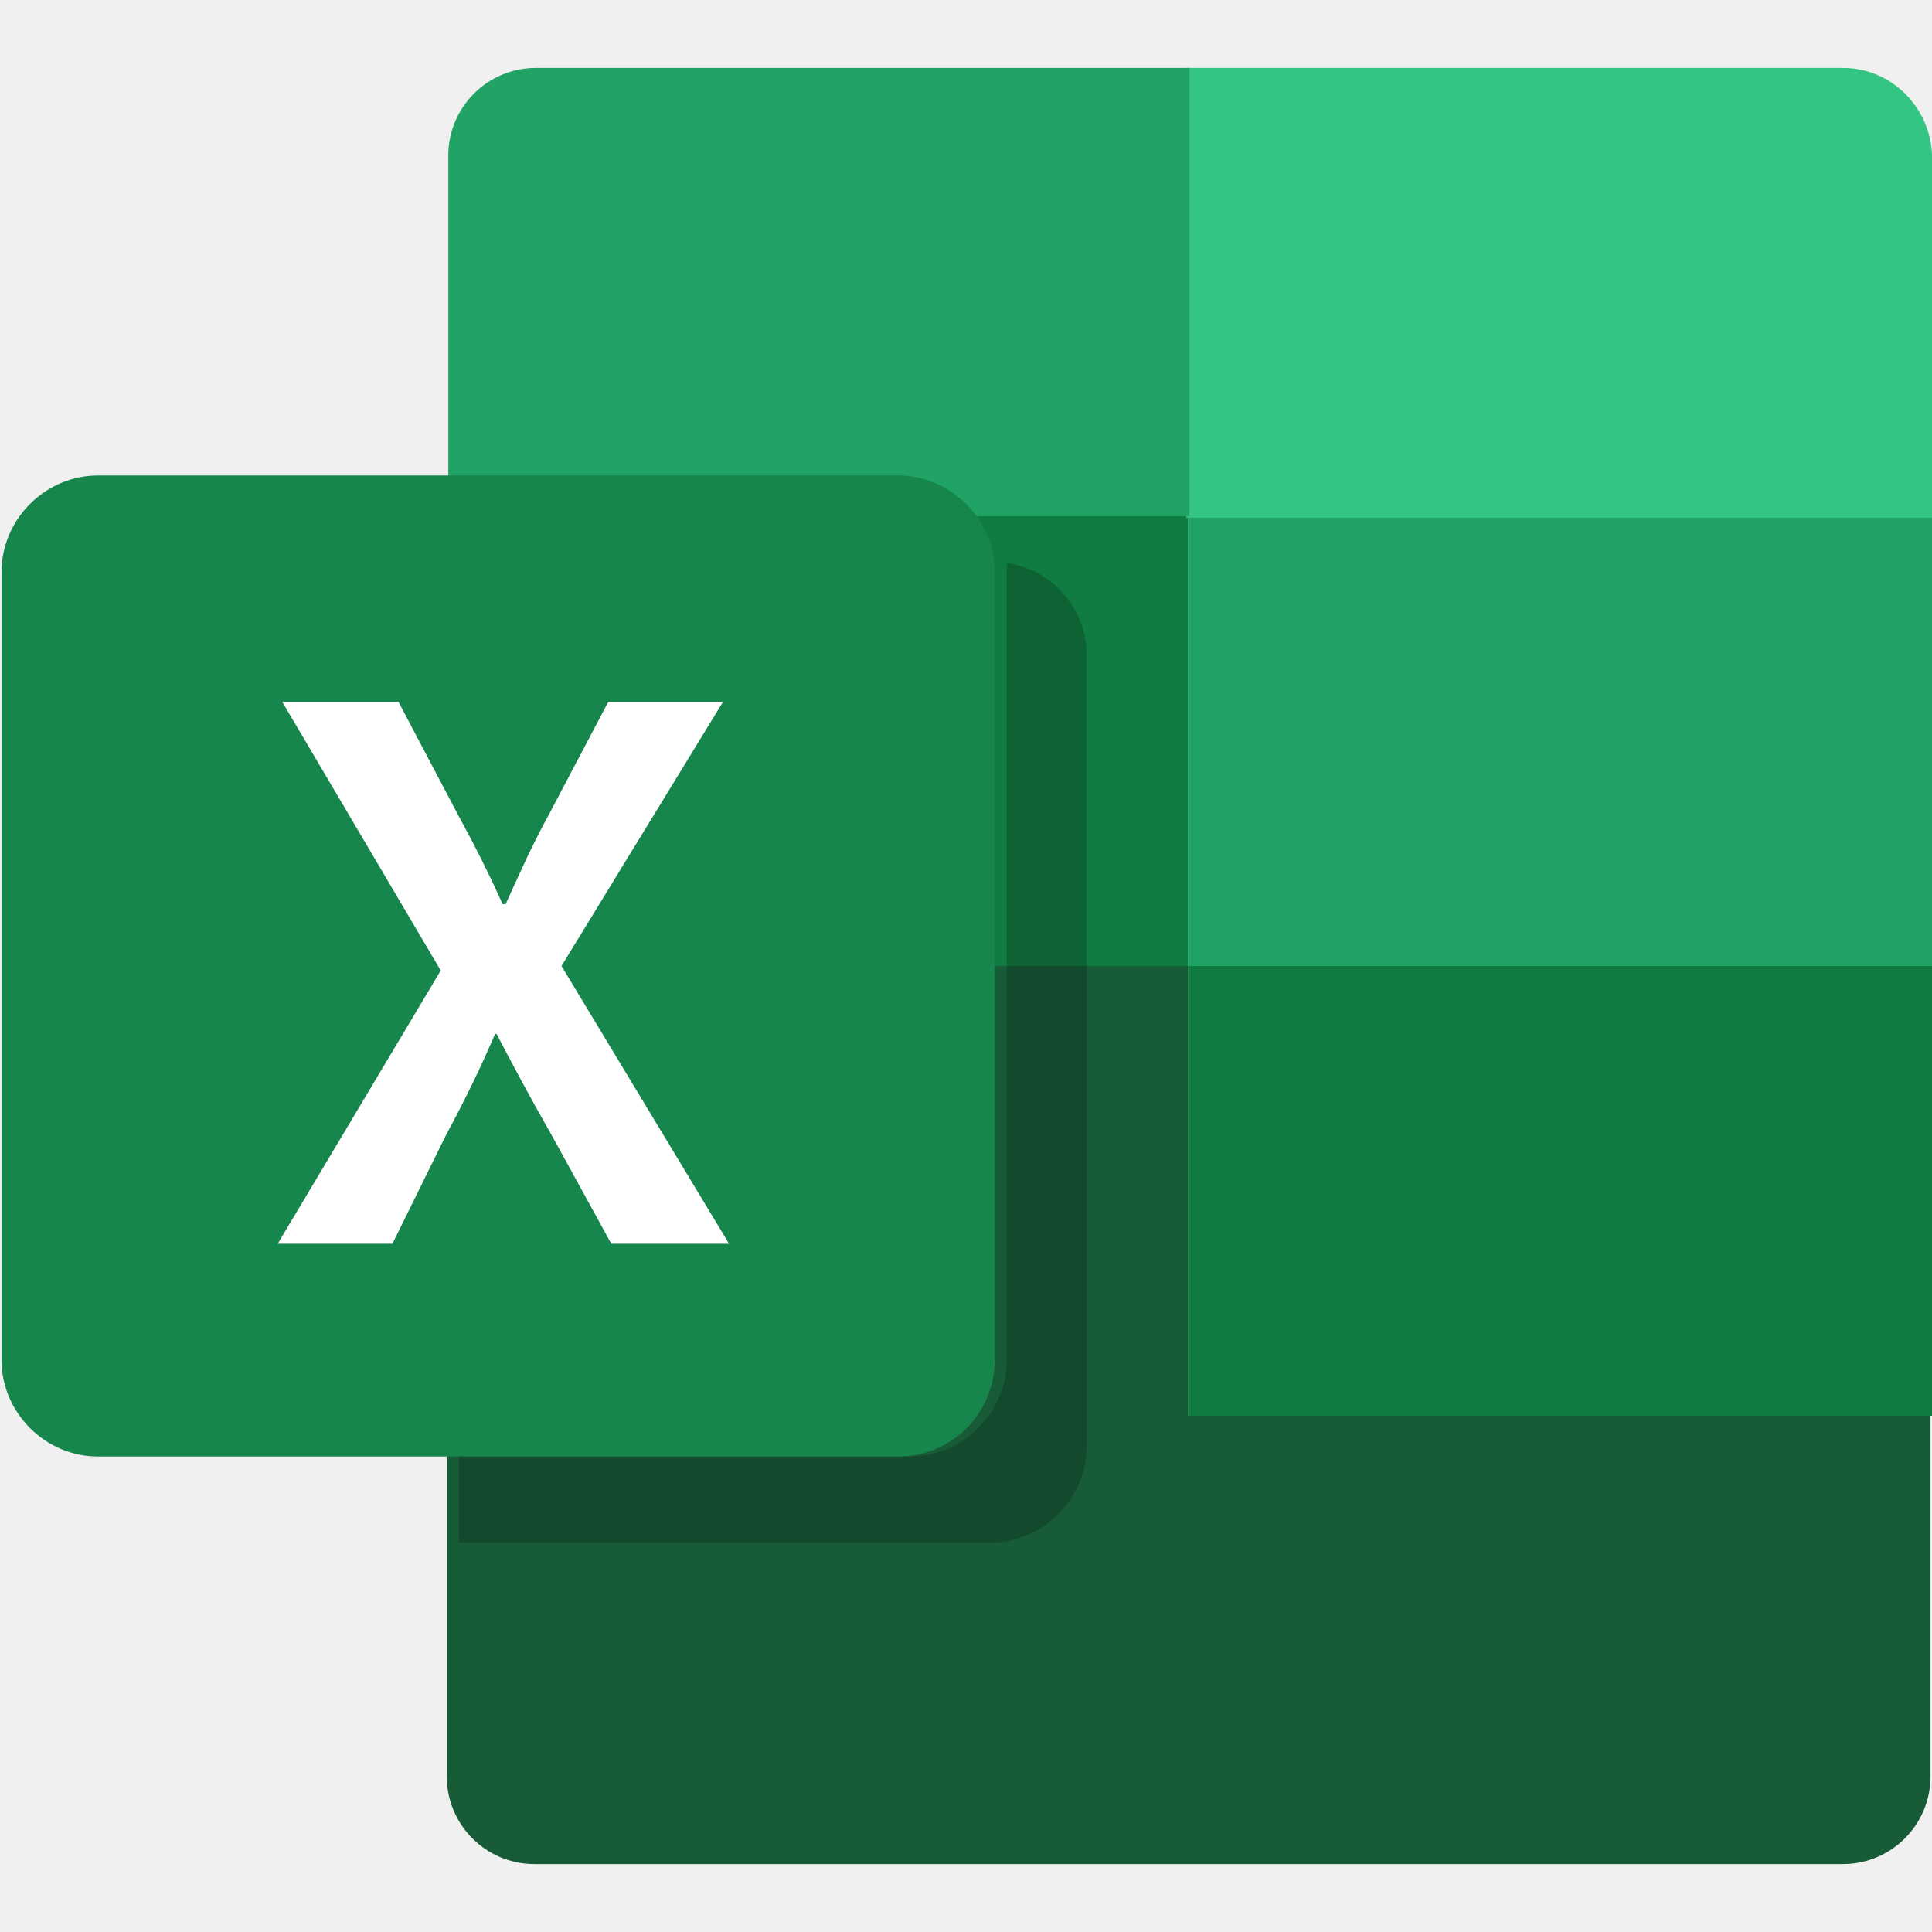
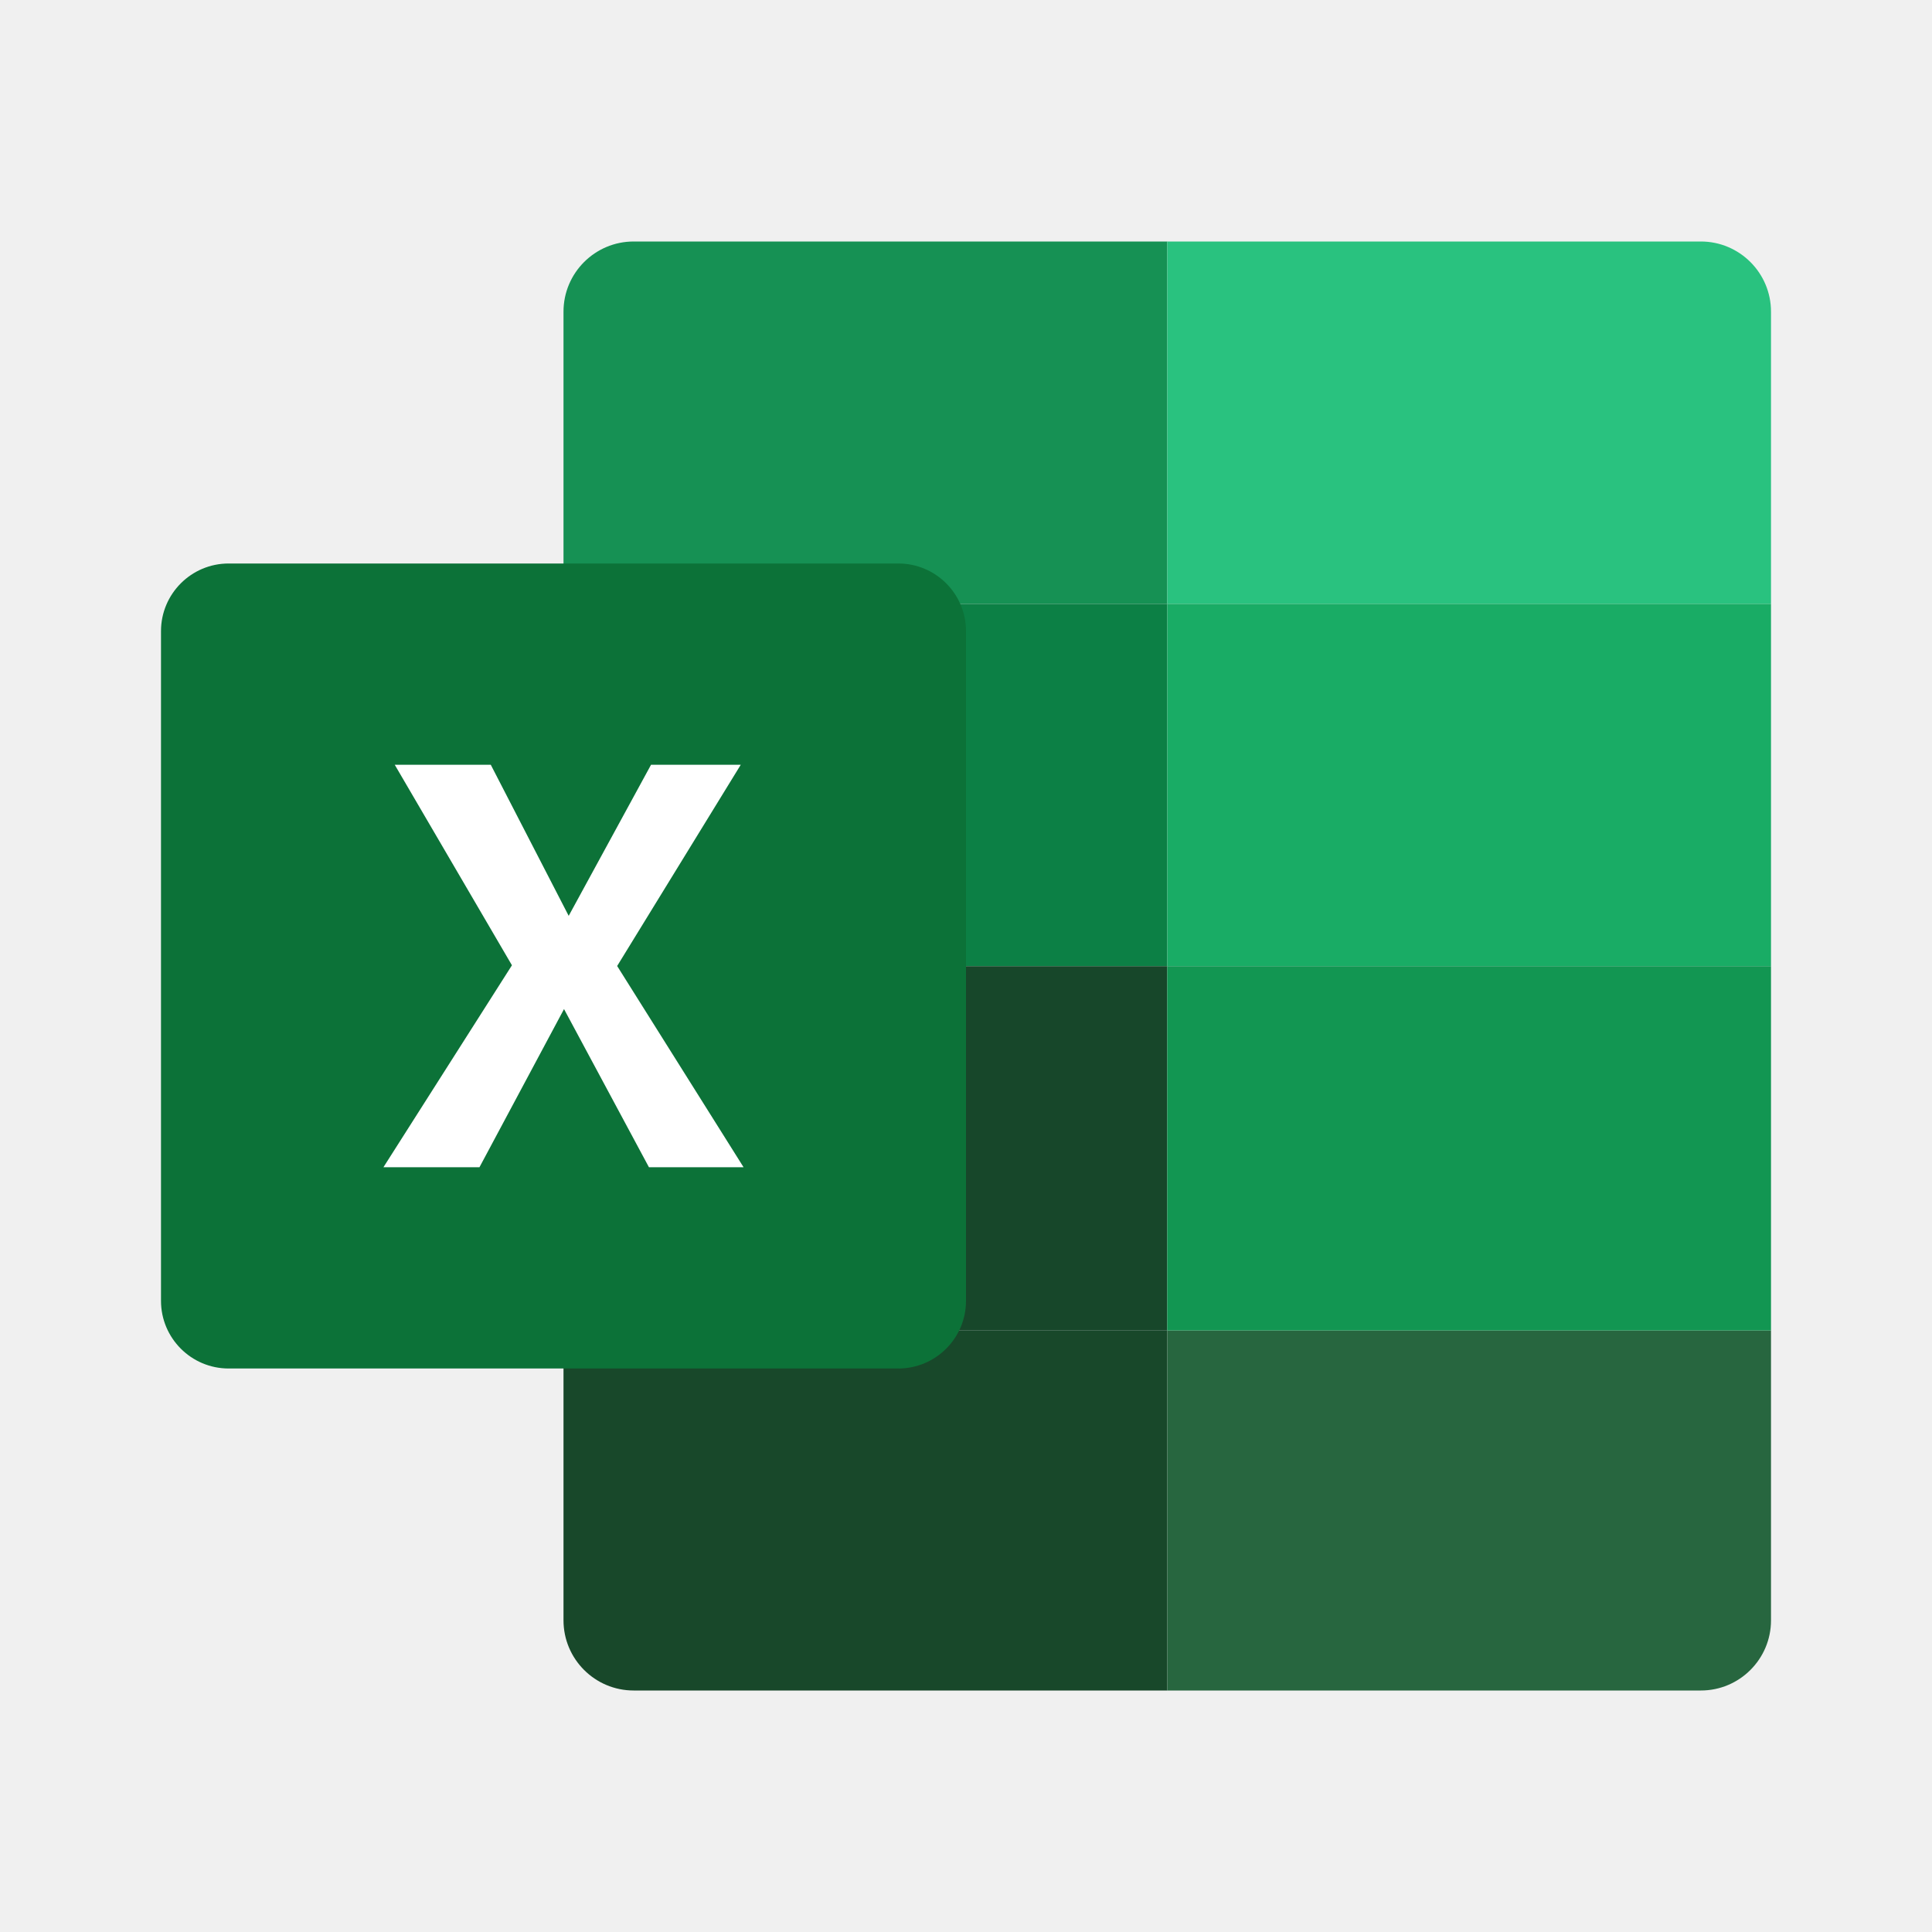
- <svg xmlns="http://www.w3.org/2000/svg" id="Capa_1" style="enable-background:new 0 0 128 128;" version="1.1" viewBox="0 0 128 128" xml:space="preserve">
-   <style type="text/css">
- 	.st0{fill:#21A365;}
- 	.st1{fill:#107C41;}
- 	.st2{fill:#185B37;}
- 	.st3{fill:#33C481;}
- 	.st4{fill:#17864C;}
- 	.st5{fill:#FFFFFF;}
- 	.st6{fill:#036C70;}
- 	.st7{fill:#1A9BA1;}
- 	.st8{fill:#37C6D0;}
- 	.st9{fill:#04878B;}
- 	.st10{fill:#4F59CA;}
- 	.st11{fill:#7B82EA;}
- 	.st12{fill:#4C53BB;}
- 	.st13{fill:#0F78D5;}
- 	.st14{fill:#29A7EB;}
- 	.st15{fill:#0358A8;}
- 	.st16{fill:#0F79D6;}
- 	.st17{fill:#038387;}
- 	.st18{fill:#048A8E;}
- 	.st19{fill:#C8421D;}
- 	.st20{fill:#FF8F6A;}
- 	.st21{fill:#ED6B47;}
- 	.st22{fill:#891323;}
- 	.st23{fill:#AF2131;}
- 	.st24{fill:#C94E60;}
- 	.st25{fill:#E08195;}
- 	.st26{fill:#B42839;}
- 	.st27{fill:#0464B8;}
- 	.st28{fill:#0377D4;}
- 	.st29{fill:#4FD8FF;}
- 	.st30{fill:#1681D7;}
- 	.st31{fill:#0178D4;}
- 	.st32{fill:#042071;}
- 	.st33{fill:#168FDE;}
- 	.st34{fill:#CA64EA;}
- 	.st35{fill:#7E1FAF;}
- 	.st36{fill:#AE4BD5;}
- 	.st37{fill:#9332BF;}
- 	.st38{fill:#7719AA;}
- 	.st39{fill:#0078D4;}
- 	.st40{fill:#1490DF;}
- 	.st41{fill:#0364B8;}
- 	.st42{fill:#28A8EA;}
- 	.st43{fill:#41A5ED;}
- 	.st44{fill:#2C7BD5;}
- 	.st45{fill:#195ABE;}
- 	.st46{fill:#103E91;}
- 	.st47{fill:#2166C3;}
- 	.st48{opacity:0.2;}
- </style>
-   <rect class="st0" height="29.8" width="49.3" x="78.7" y="34.2" />
-   <rect class="st1" height="29.8" width="49.3" x="78.7" y="64" />
-   <rect class="st1" height="29.8" width="49.2" x="29.5" y="34.2" />
-   <path class="st2" d="M78.7,93.8V64H29.6v29.8v4.3v19.6c0,3.2,2.6,5.8,5.8,5.8h86.7c3.2,0,5.8-2.6,5.8-5.8V93.8H78.7z" />
-   <path class="st3" d="M122.1,4.5H78.6v29.8h49.4V10.3C127.9,7.1,125.3,4.5,122.1,4.5z" />
-   <path class="st0" d="M78.7,4.5H35.5c-3.2,0-5.8,2.6-5.8,5.8v23.9h49.1V4.5z" />
-   <path class="st4" d="M59.5,96.5h-53c-3.5,0-6.4-2.9-6.4-6.4V37.9c0-3.5,2.9-6.4,6.4-6.4h53c3.5,0,6.4,2.9,6.4,6.4v52.2  C65.9,93.6,63.1,96.5,59.5,96.5z" />
+ <svg xmlns="http://www.w3.org/2000/svg" viewBox="0 0 48 48" width="480px" height="480px">
+   <path fill="#169154" d="M29,6H15.744C14.781,6,14,6.781,14,7.744v7.259h15V6z" />
+   <path fill="#18482a" d="M14,33.054v7.202C14,41.219,14.781,42,15.743,42H29v-8.946H14z" />
+   <path fill="#0c8045" d="M14 15.003H29V24.005H14z" />
+   <path fill="#17472a" d="M14 24.005H29V33.055H14z" />
  <g>
-     <path class="st5" d="M40.5,82.4l-3.9-7.1c-1.6-2.8-2.6-4.7-3.7-6.8h-0.1c-0.9,2.1-1.8,4-3.3,6.8L26,82.4h-7.6l10.8-18.1L18.7,46.5   h7.7l3.9,7.4c1.2,2.2,2.1,4,3,6h0.2c1-2.2,1.7-3.8,2.9-6l3.9-7.4h7.6L37.2,64l11.1,18.4H40.5z" />
+     <path fill="#29c27f" d="M42.256,6H29v9.003h15V7.744C44,6.781,43.219,6,42.256,6z" />
+     <path fill="#27663f" d="M29,33.054V42h13.257C43.219,42,44,41.219,44,40.257v-7.202H29z" />
+     <path fill="#19ac65" d="M29 15.003H44V24.005H29z" />
+     <path fill="#129652" d="M29 24.005H44V33.055H29z" />
  </g>
-   <path class="st48" d="M66.7,37.3c0,0.2,0,0.4,0,0.6v52.2c0,3.5-2.9,6.4-6.4,6.4H30.4v5.7h35.2c3.5,0,6.4-2.9,6.4-6.4V43.6  C72.1,40.4,69.7,37.7,66.7,37.3z" />
+   <path fill="#0c7238" d="M22.319,34H5.681C4.753,34,4,33.247,4,32.319V15.681C4,14.753,4.753,14,5.681,14h16.638 C23.247,14,24,14.753,24,15.681v16.638C24,33.247,23.247,34,22.319,34z" />
+   <path fill="#fff" d="M9.807 19L12.193 19 14.129 22.754 16.175 19 18.404 19 15.333 24 18.474 29 16.123 29 14.013 25.07 11.912 29 9.526 29 12.719 23.982z" />
</svg>
